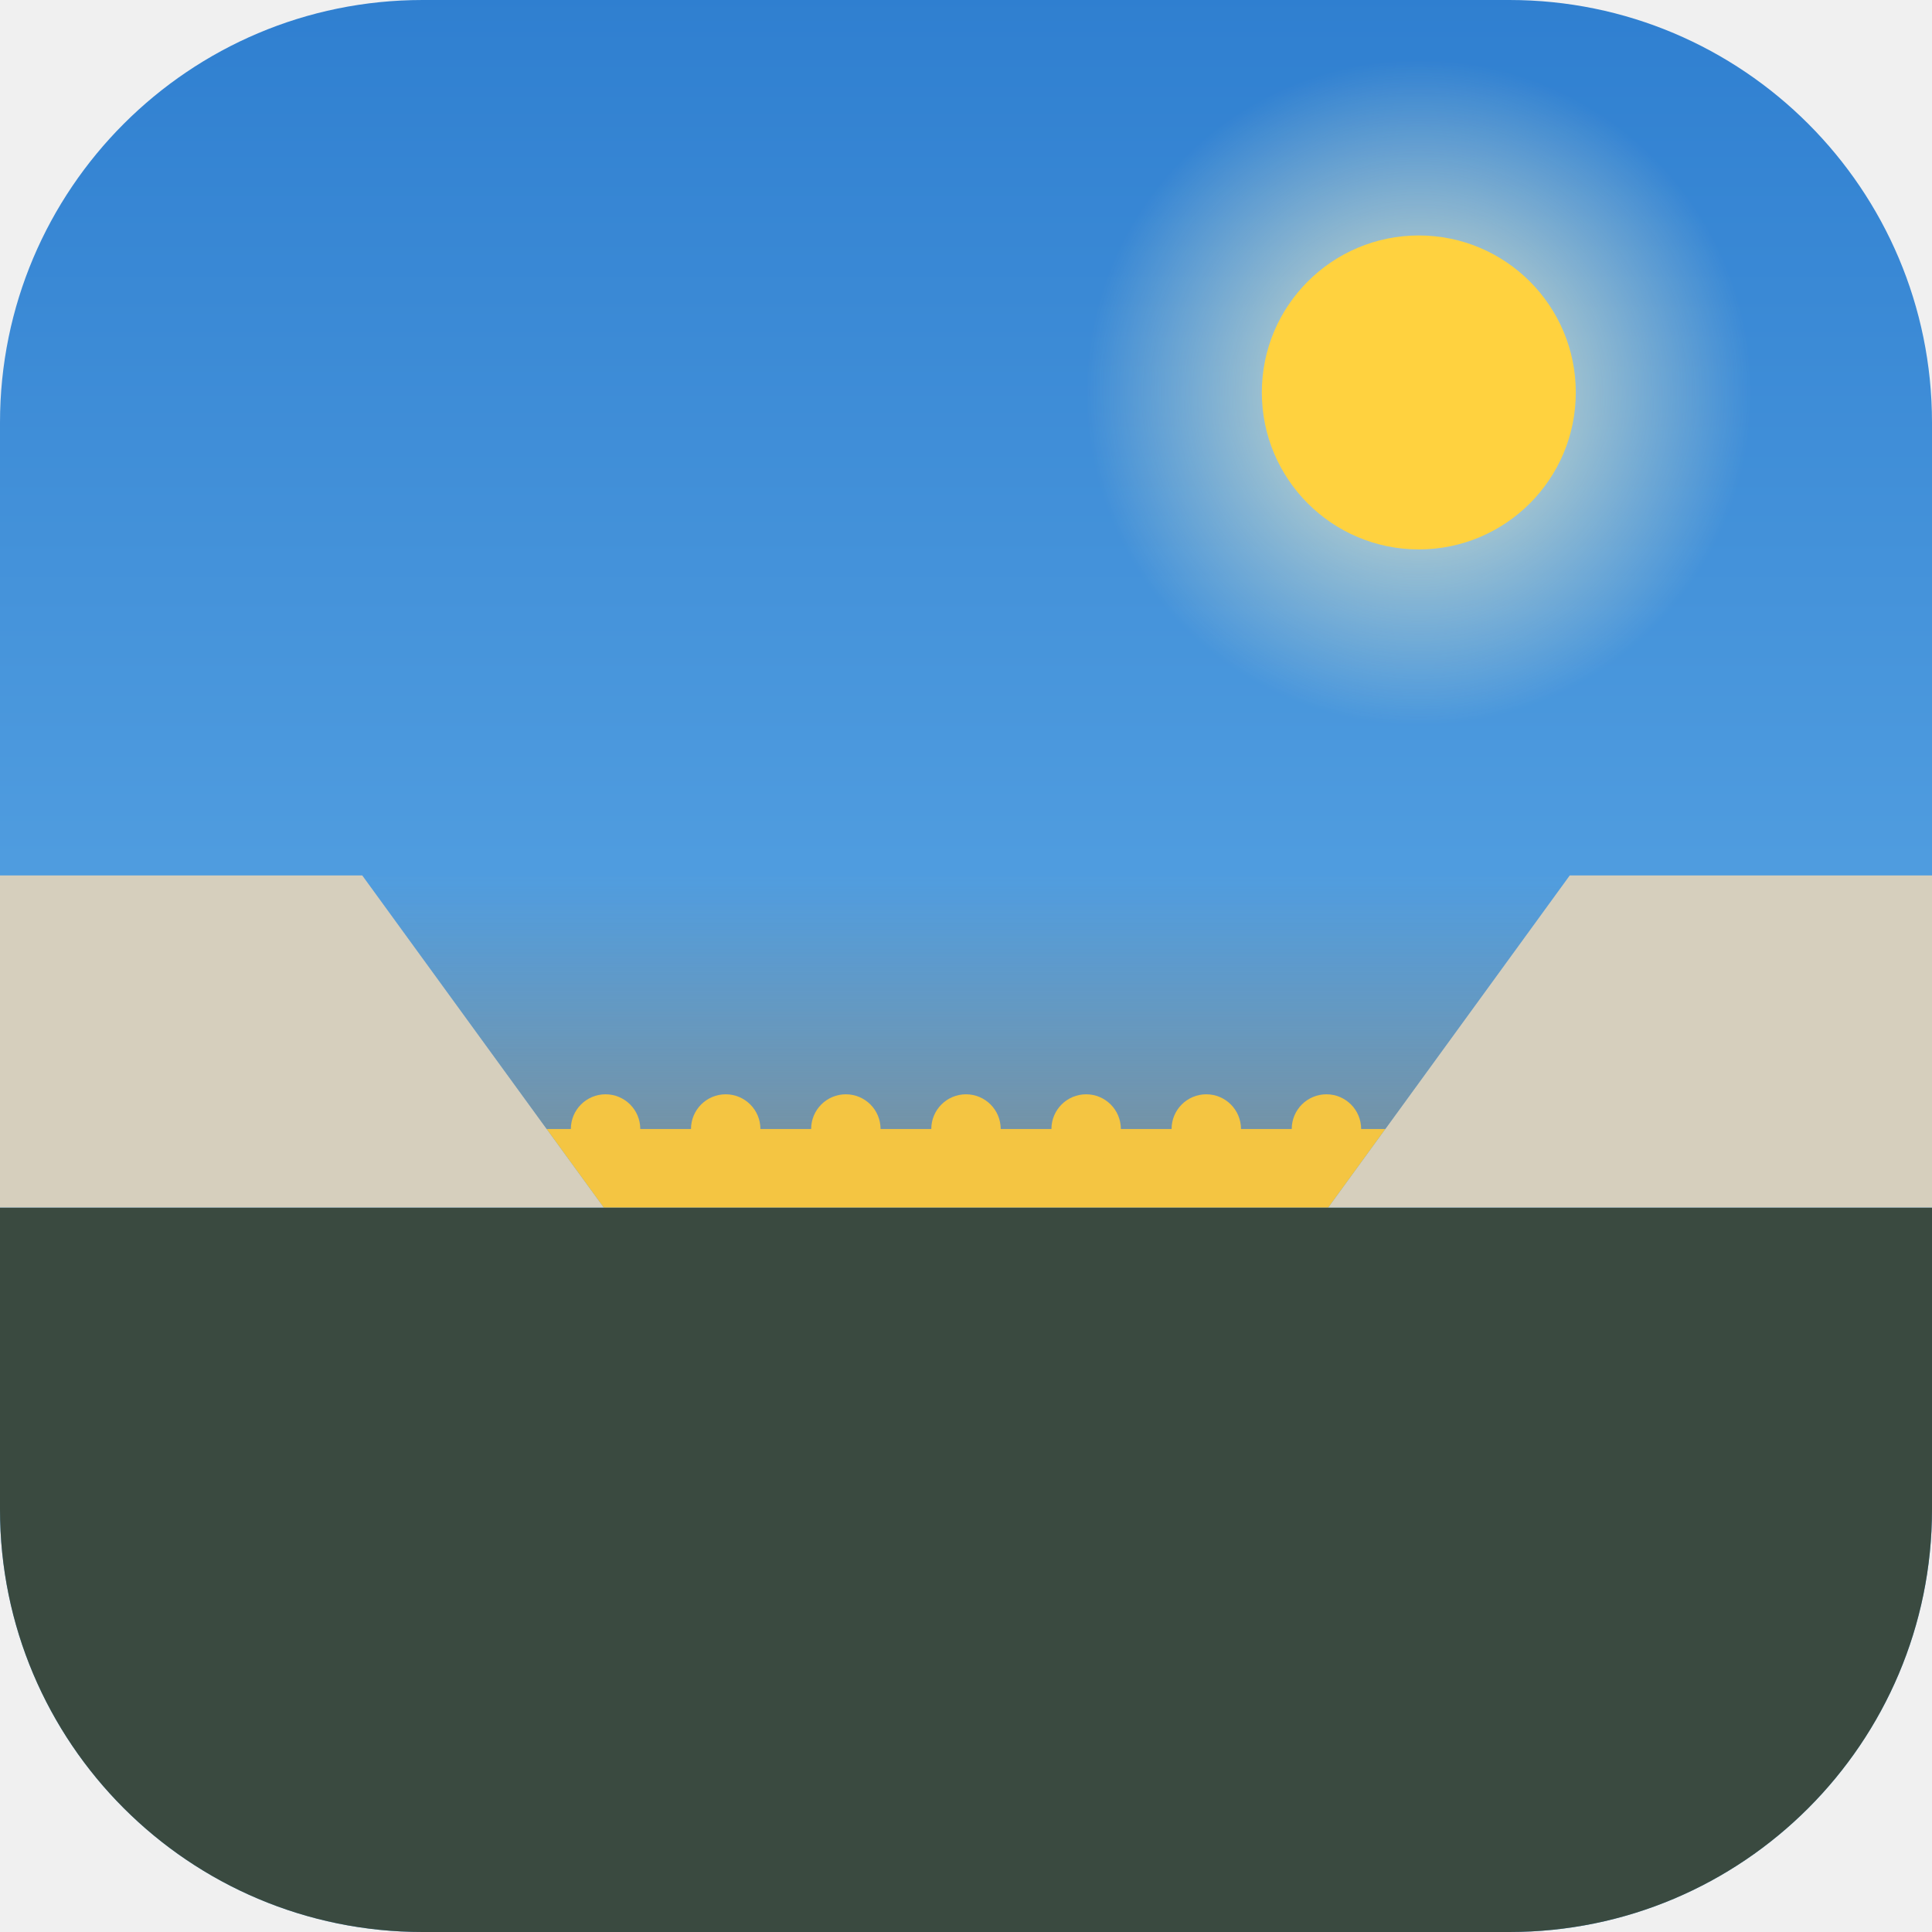
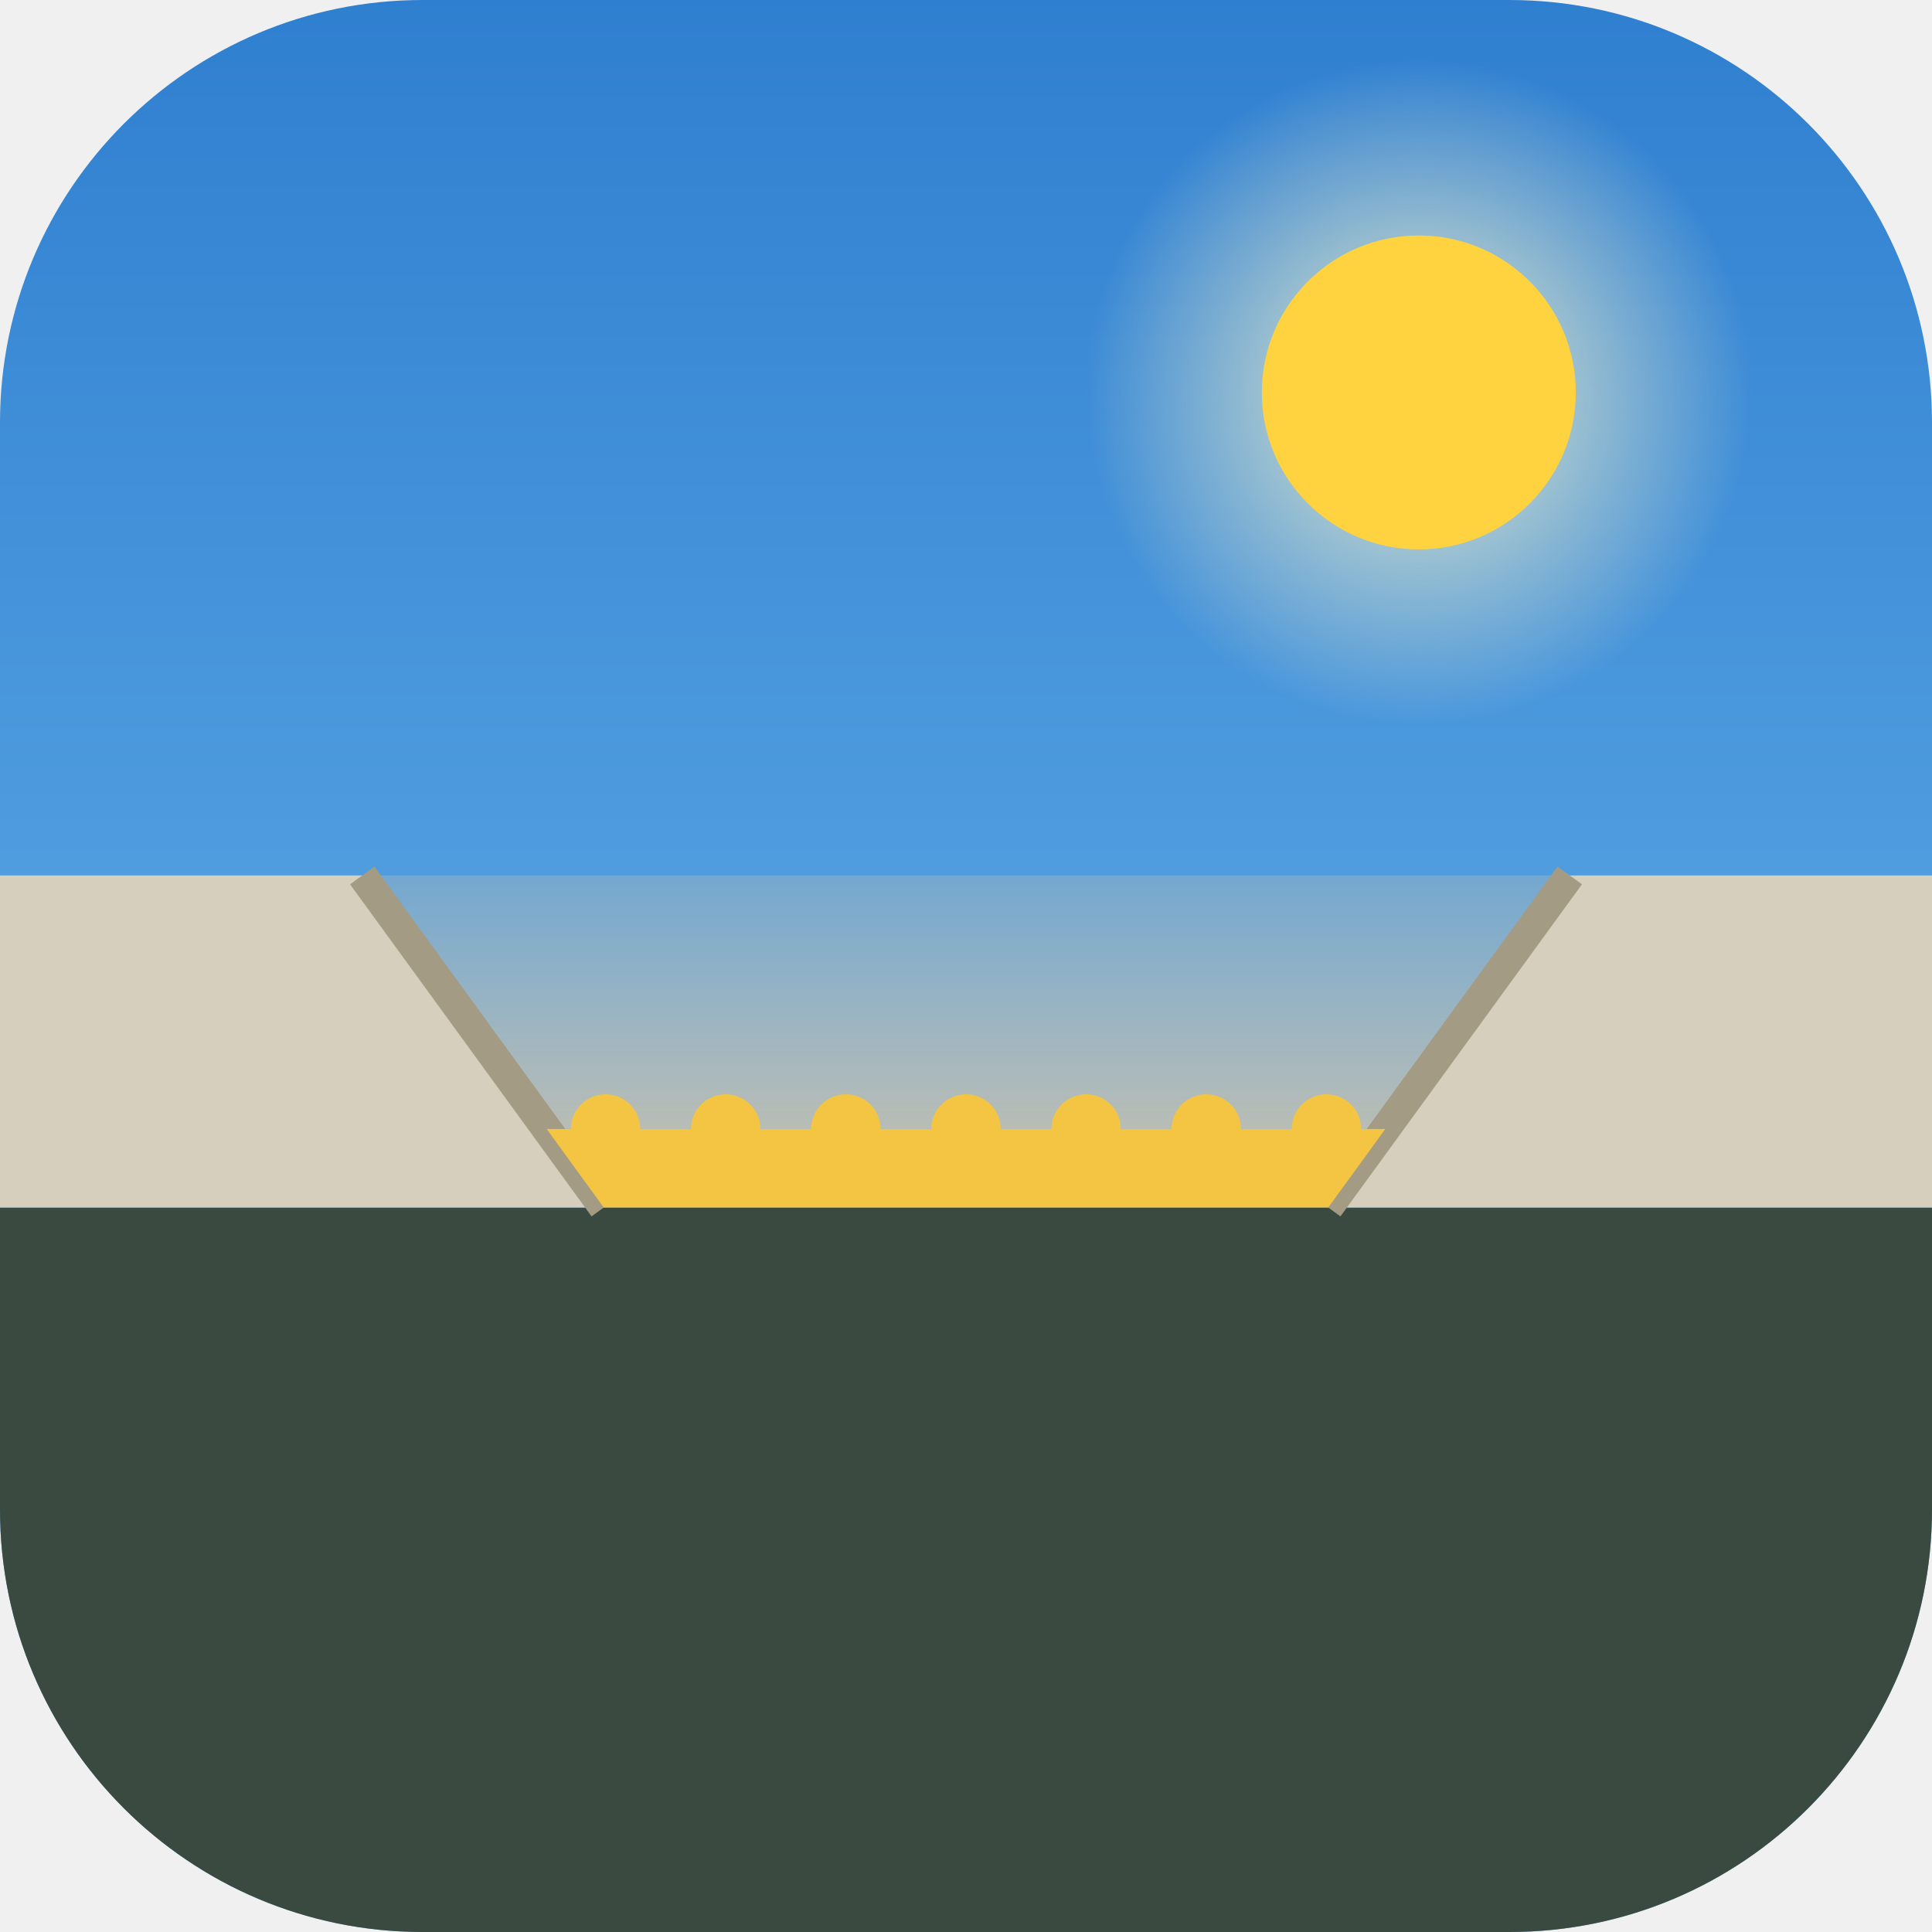
<svg xmlns="http://www.w3.org/2000/svg" viewBox="0 0 64 64" role="img" aria-label="Trebuche: a curb cut seen from the street, with a yellow warning band, under a sunny or starry sky">
  <defs>
    <linearGradient id="day" x1="0" y1="0" x2="0" y2="1">
      <stop offset="0" stop-color="#2f7fd0" />
      <stop offset="0.6" stop-color="#5aa6e4" />
    </linearGradient>
    <radialGradient id="sun-glow">
      <stop offset="0" stop-color="#fff6c9" stop-opacity="0.9" />
      <stop offset="1" stop-color="#fff6c9" stop-opacity="0" />
    </radialGradient>
    <linearGradient id="night" x1="0" y1="0" x2="0" y2="1">
      <stop offset="0" stop-color="#0a1226" />
      <stop offset="0.6" stop-color="#1c2a48" />
    </linearGradient>
+     <radialGradient id="moon-glow">
+       <stop offset="0" stop-color="#dfe8ff" stop-opacity="0.45" />
+       <stop offset="1" stop-color="#dfe8ff" stop-opacity="0" />
+     </radialGradient>
+     <mask id="crescent" maskUnits="userSpaceOnUse" x="0" y="0" width="64" height="64">
+       <circle cx="47" cy="13" r="5.2" fill="#fff" />
+       <circle cx="49.6" cy="11.2" r="4.4" fill="#000" />
+     </mask>
    <style>
      .night { display: none; }
      @media (prefers-color-scheme: dark) { .day { display: none; } .night { display: inline; } }
    </style>
    <linearGradient id="ramp" x1="0" y1="1" x2="0" y2="0">
-       <stop offset="0" stop-color="#8a8576" stop-opacity="0.55" />
-       <stop offset="1" stop-color="#8a8576" stop-opacity="0" />
+       <stop offset="0" stop-color="#c9c1ad" stop-opacity="0.85" />
+       <stop offset="1" stop-color="#c9c1ad" stop-opacity="0.3" />
    </linearGradient>
    <clipPath id="badge">
      <rect width="64" height="64" rx="14" />
    </clipPath>
  </defs>
  <g clip-path="url(#badge)">
    <g class="day">
      <rect width="64" height="64" fill="url(#day)" />
      <circle cx="47" cy="13" r="11" fill="url(#sun-glow)" />
      <circle cx="47" cy="13" r="5.2" fill="#ffd23f" />
    </g>
    <g class="night">
      <rect width="64" height="64" fill="url(#night)" />
      <circle cx="8" cy="7" r="0.75" fill="#fff" fill-opacity="0.95" />
      <circle cx="17" cy="15" r="0.5" fill="#fff" fill-opacity="0.7" />
      <circle cx="26" cy="5" r="0.6" fill="#fff" fill-opacity="0.85" />
      <circle cx="33" cy="12" r="0.45" fill="#fff" fill-opacity="0.6" />
      <circle cx="41" cy="6" r="0.8" fill="#fff" fill-opacity="1" />
-       <circle cx="50" cy="16" r="0.5" fill="#fff" fill-opacity="0.7" />
      <circle cx="57" cy="9" r="0.6" fill="#fff" fill-opacity="0.85" />
      <circle cx="12" cy="22" r="0.45" fill="#fff" fill-opacity="0.55" />
      <circle cx="46" cy="22" r="0.5" fill="#fff" fill-opacity="0.6" />
      <circle cx="22" cy="10" r="0.4" fill="#fff" fill-opacity="0.5" />
      <circle cx="36" cy="20" r="0.4" fill="#fff" fill-opacity="0.5" />
      <circle cx="59" cy="19" r="0.45" fill="#fff" fill-opacity="0.55" />
+       <circle cx="47" cy="13" r="10" fill="url(#moon-glow)" />
+       <circle cx="47" cy="13" r="5.2" fill="#f4efd8" mask="url(#crescent)" />
    </g>
    <rect y="40" width="64" height="24" fill="#3a4a40" />
    <path d="M0 29H12L20 40H44L52 29H64V40H0Z" fill="#d6cfbd" />
    <path d="M12 29H52L45.89 37.4H18.11Z" fill="url(#ramp)" />
+     <path d="M12 29L20 40M52 29L44 40" stroke="#a49b84" stroke-width="1" fill="none" />
    <path d="M18.11 37.40H45.89L44 40H20Z" fill="#f4c542" />
    <g fill="#f4c542">
      <circle cx="20.06" cy="37.40" r="1.15" />
      <circle cx="24.04" cy="37.40" r="1.15" />
      <circle cx="28.02" cy="37.40" r="1.15" />
      <circle cx="32.00" cy="37.40" r="1.15" />
      <circle cx="35.98" cy="37.40" r="1.15" />
      <circle cx="39.96" cy="37.40" r="1.15" />
      <circle cx="43.94" cy="37.40" r="1.15" />
    </g>
  </g>
</svg>
